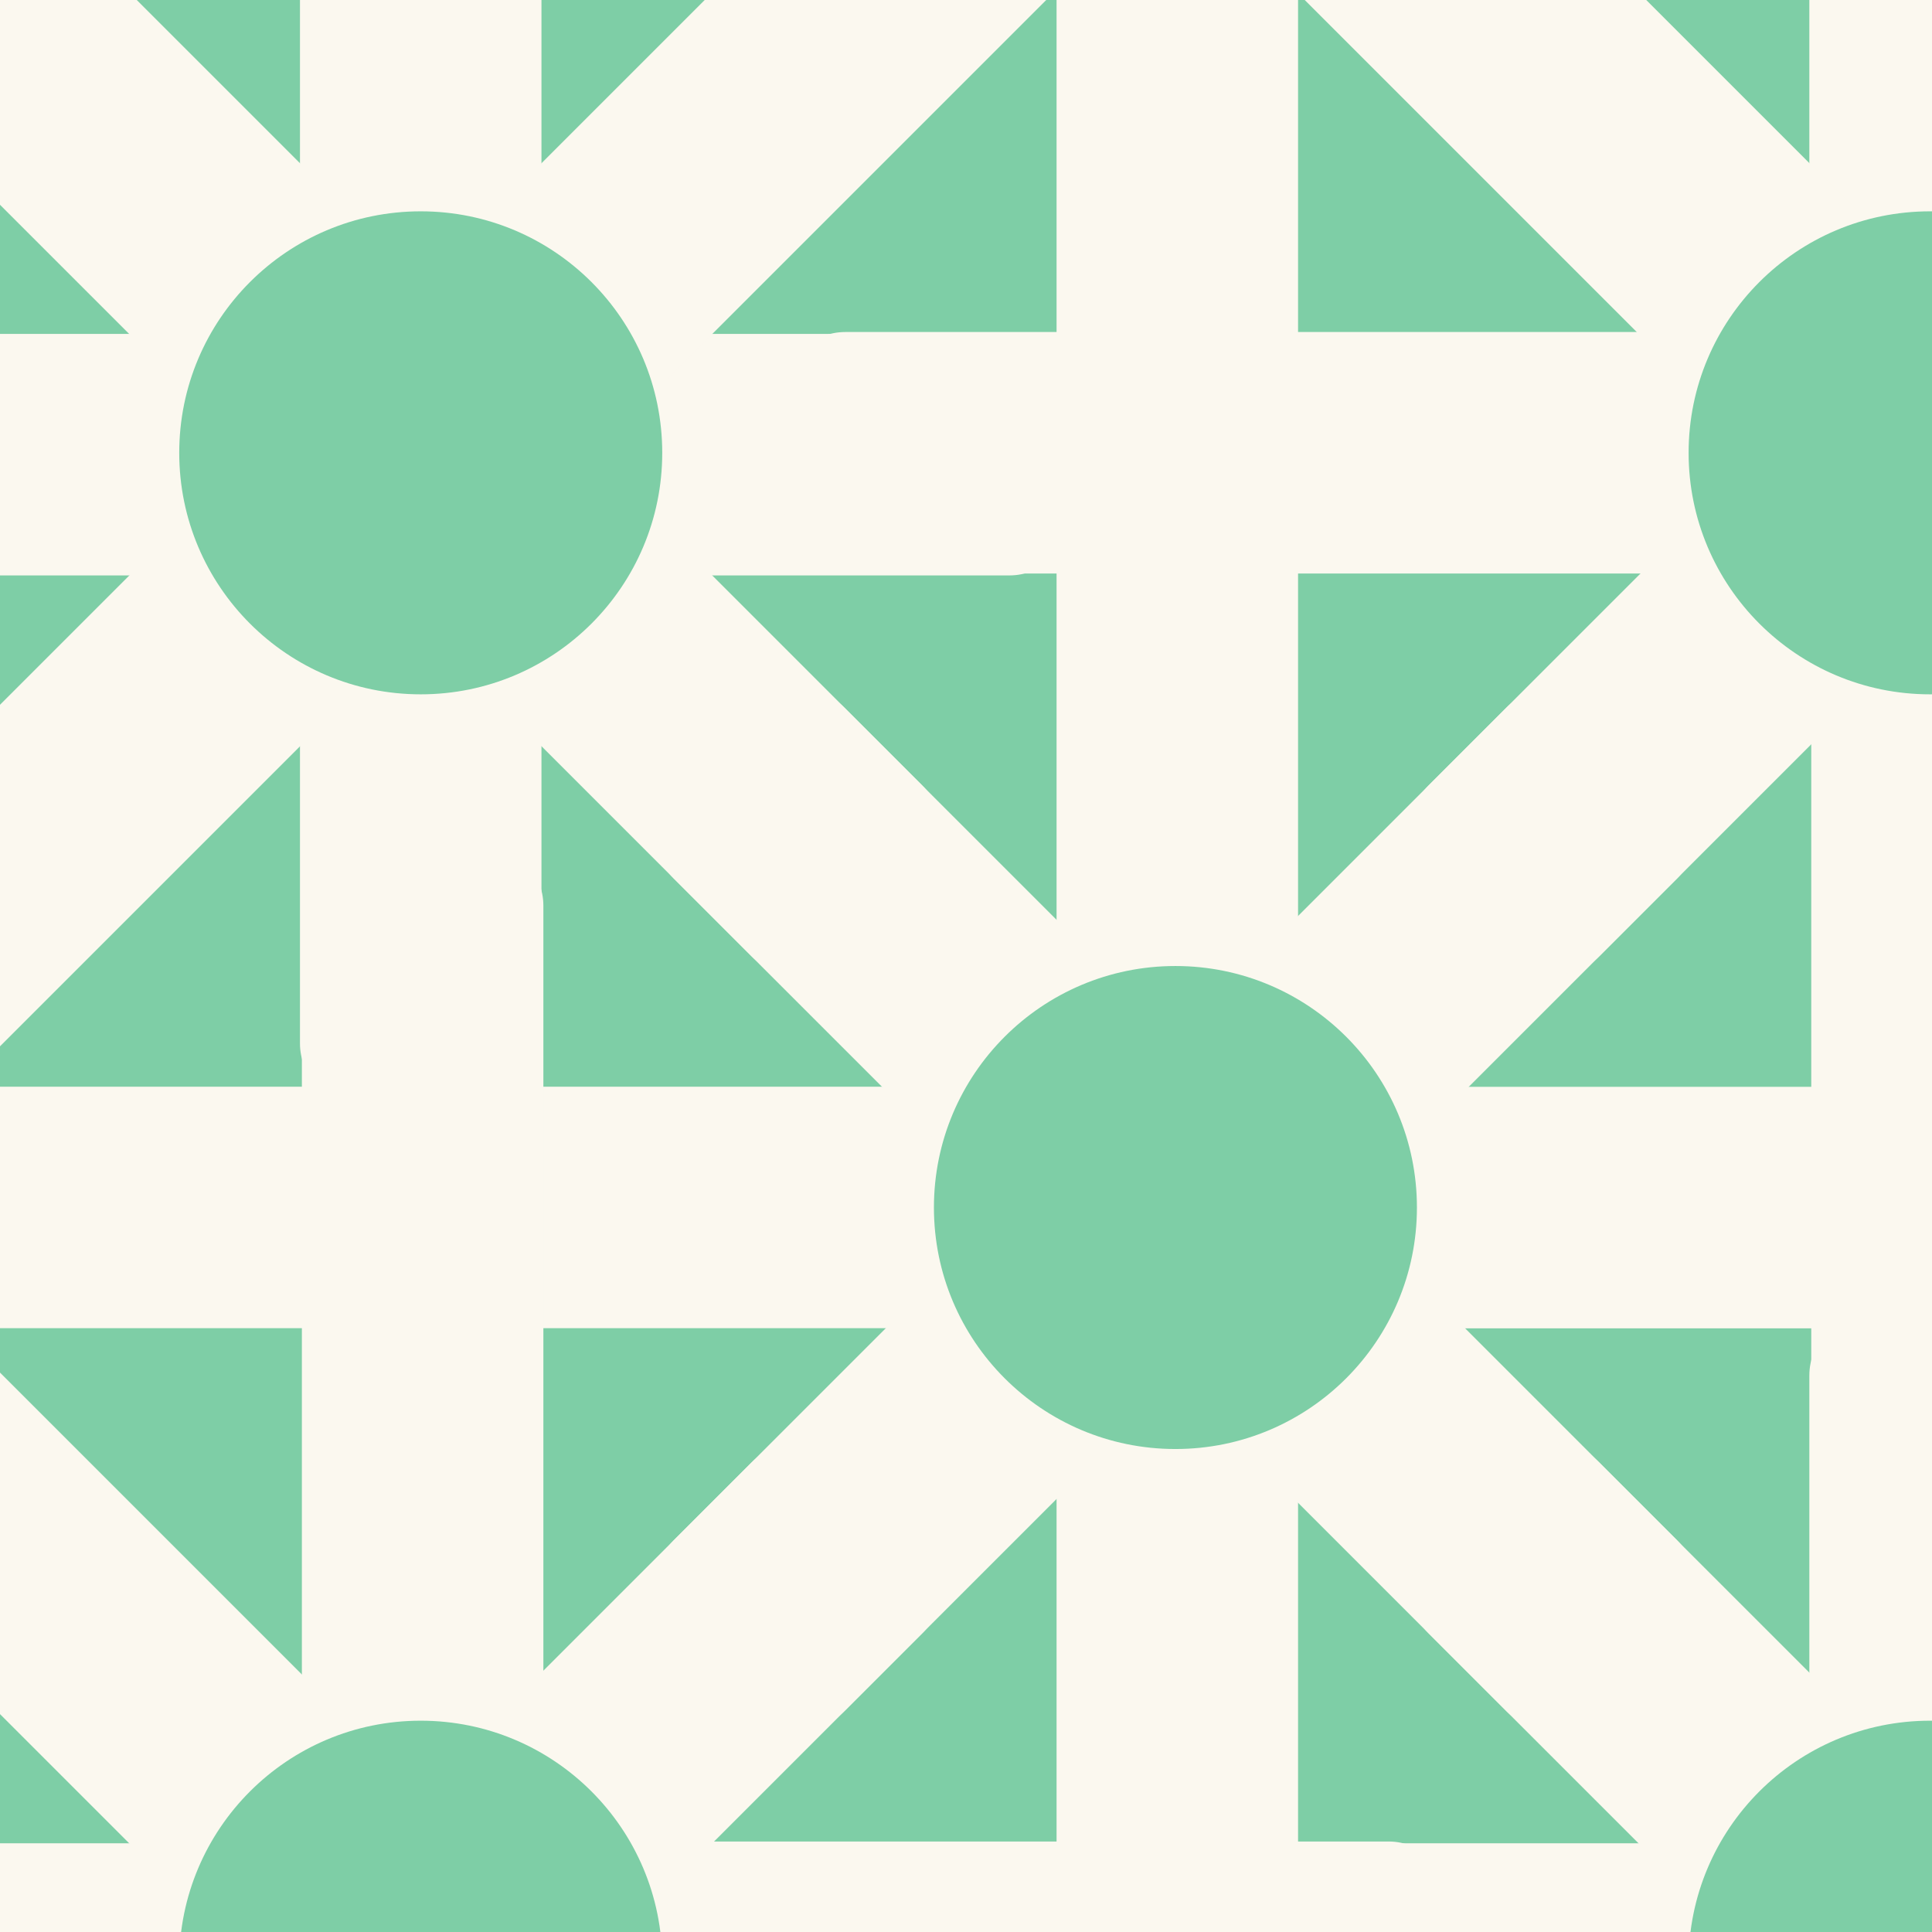
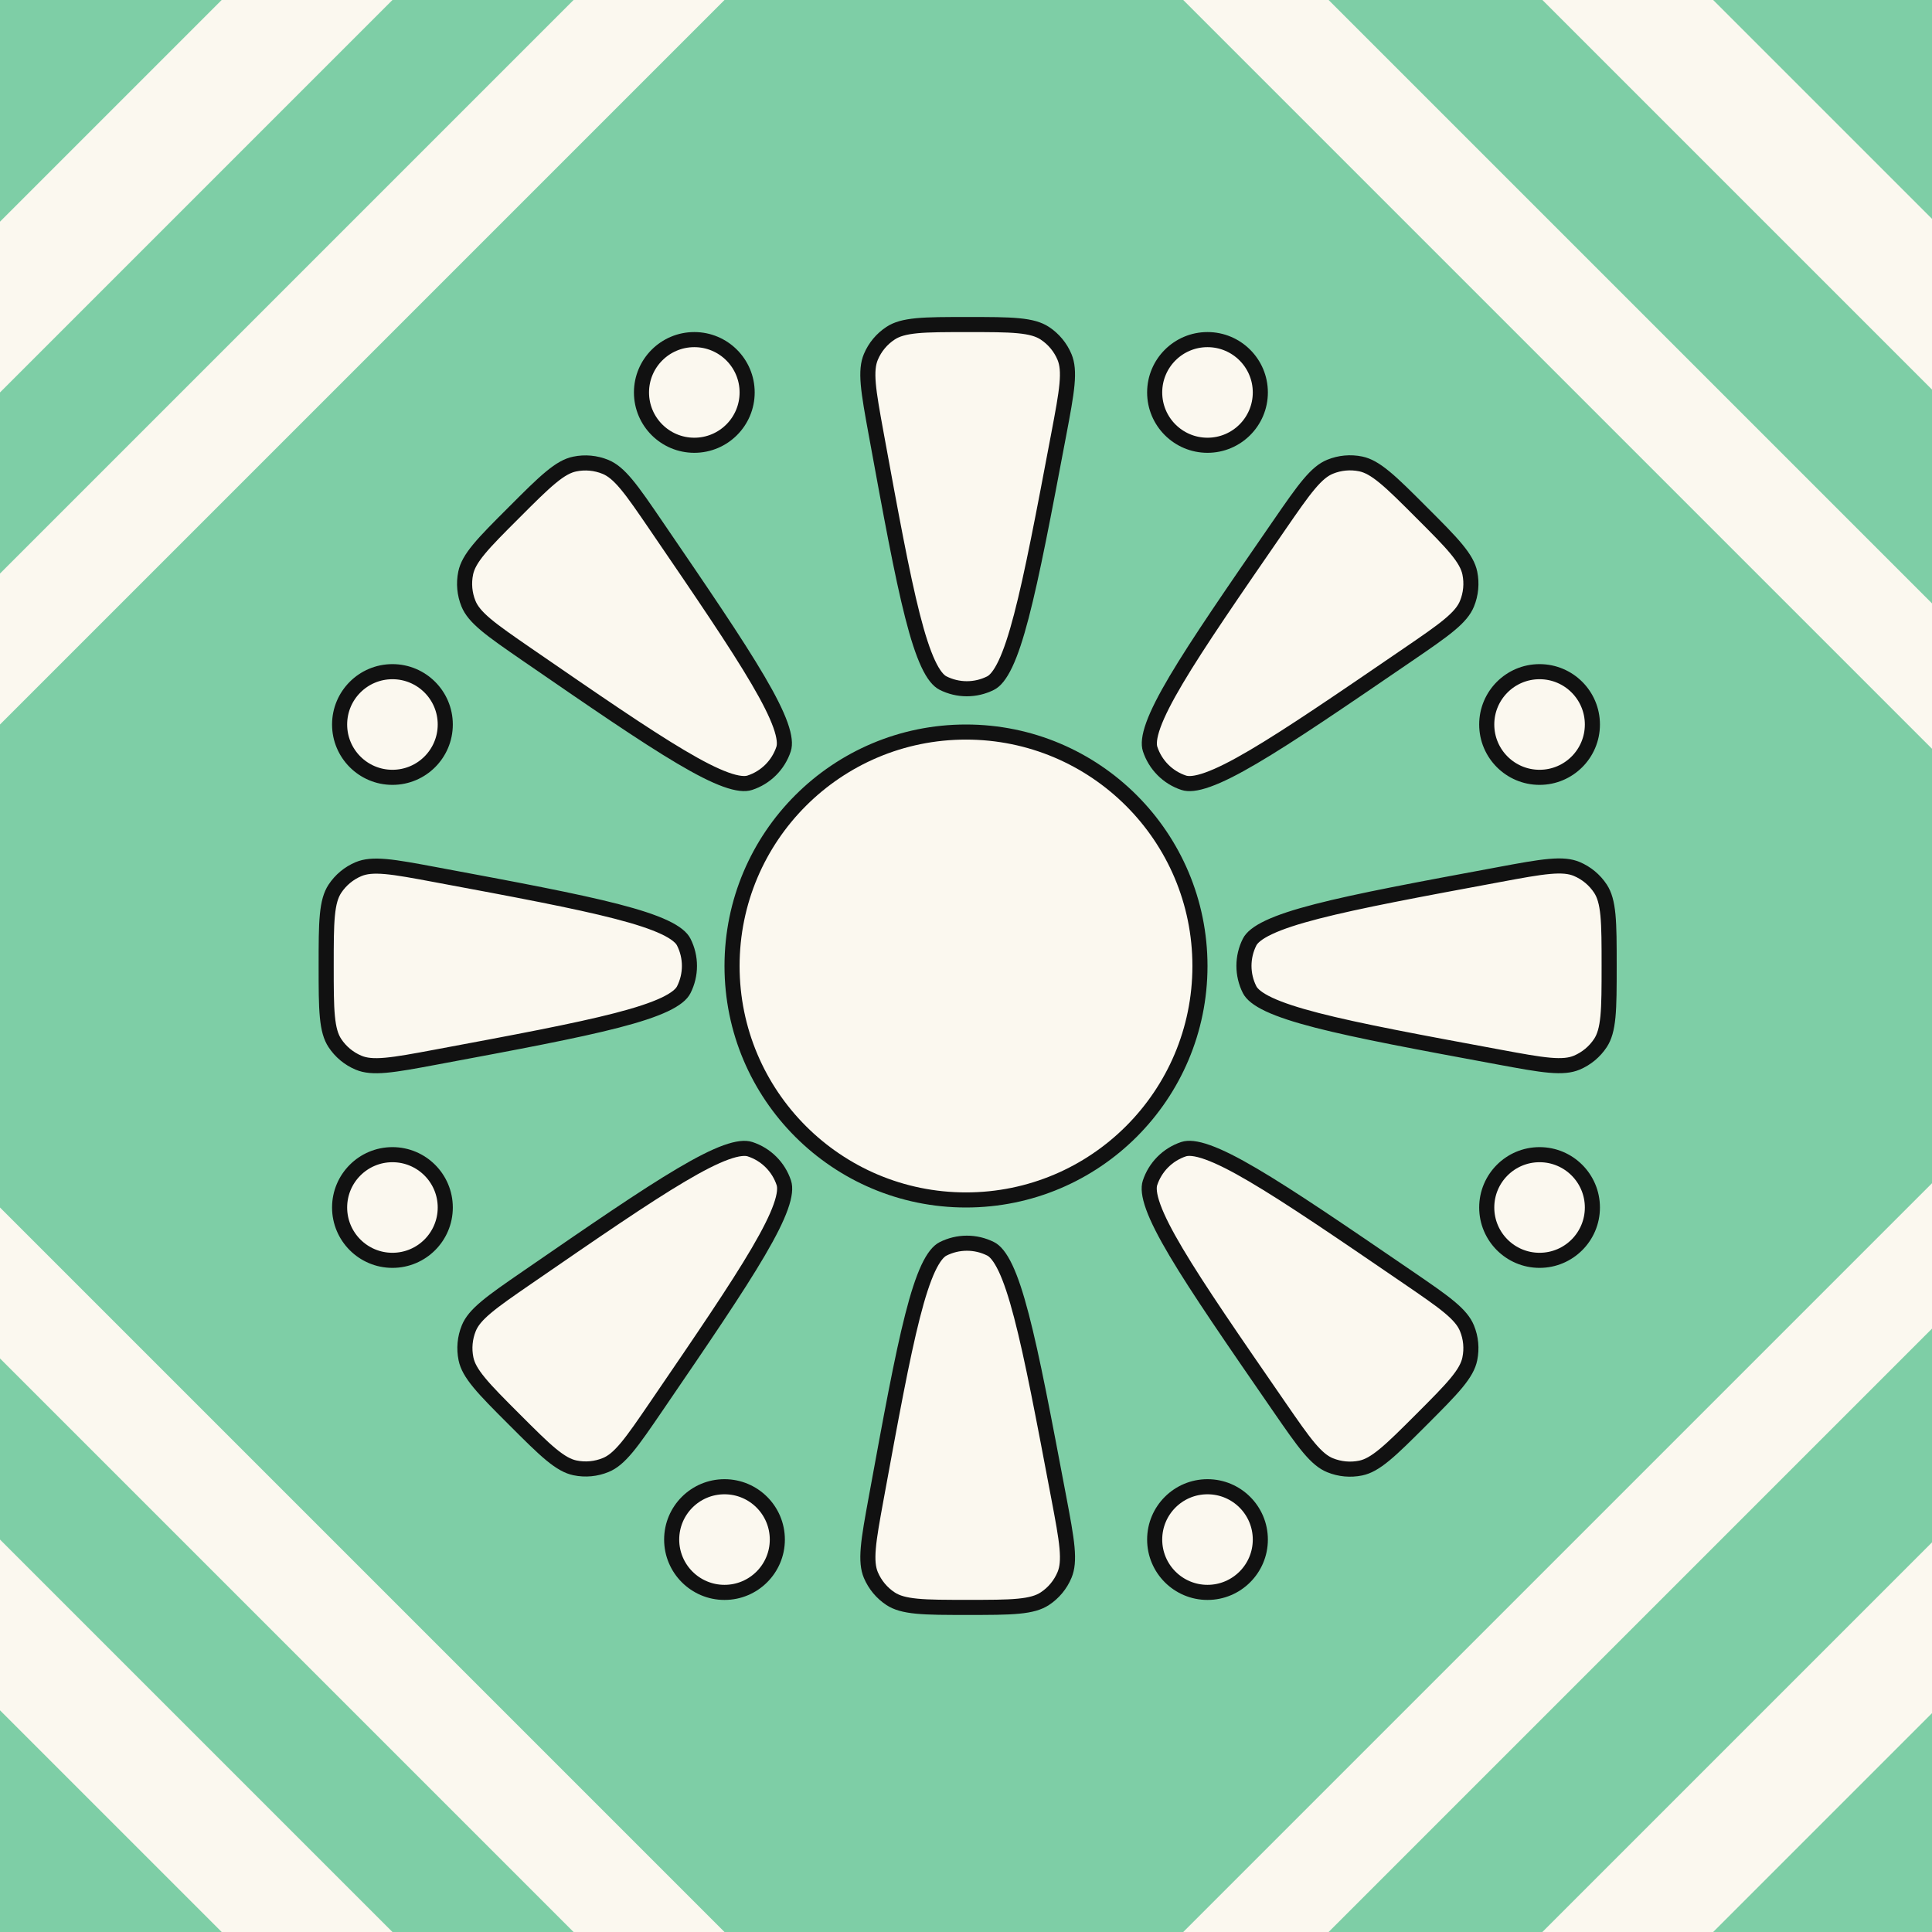
<svg xmlns="http://www.w3.org/2000/svg" width="64" height="64" viewBox="0 0 64 64" fill="none">
-   <g clip-path="url(#clip0_222_3880)">
-     <rect width="64" height="64" transform="matrix(0 1 -1 0 64 0)" fill="#7ECEA6" />
-     <rect x="17.938" y="36.564" width="8" height="16" rx="2" transform="rotate(-180 17.9375 36.5637)" fill="#FBF8EF" />
-     <rect x="17.938" y="9.564" width="8" height="16" rx="2" transform="rotate(-180 17.9375 9.56367)" fill="#FBF8EF" />
-     <rect x="35.438" y="11.061" width="8" height="16" rx="2" transform="rotate(90 35.4375 11.0611)" fill="#FBF8EF" />
-     <rect x="8.438" y="11.061" width="8" height="16" rx="2" transform="rotate(90 8.4375 11.0611)" fill="#FBF8EF" />
-     <rect x="31.969" y="27.437" width="8" height="16" rx="2" transform="rotate(135 31.9688 27.4368)" fill="#FBF8EF" />
-     <rect x="12.875" y="8.345" width="8" height="16" rx="2" transform="rotate(135 12.875 8.34492)" fill="#FBF8EF" />
-     <rect x="31.719" y="-8.375" width="8" height="23.645" rx="2" transform="rotate(45 31.7188 -8.37486)" fill="#FBF8EF" />
-     <rect x="7.223" y="16.124" width="8" height="33.581" rx="2" transform="rotate(45 7.22266 16.1238)" fill="#FBF8EF" />
-     <rect x="21.938" y="7" width="16" height="16" rx="8" transform="rotate(90 21.9375 7)" fill="#7ECEA6" />
-     <rect x="43" y="75.001" width="8" height="29" rx="2" transform="rotate(-180 43 75.0012)" fill="#FBF8EF" />
-     <rect x="43" y="35.001" width="8" height="37" rx="2" transform="rotate(-180 43 35.0012)" fill="#FBF8EF" />
-     <rect x="70" y="36.002" width="8" height="26" rx="2" transform="rotate(90 70 36.0025)" fill="#FBF8EF" />
-     <rect x="33" y="35.999" width="8" height="35" rx="2" transform="rotate(90 33 35.9986)" fill="#FBF8EF" />
-     <rect x="56.969" y="52.437" width="8" height="16" rx="2" transform="rotate(135 56.9688 52.4368)" fill="#FBF8EF" />
-     <rect x="37.875" y="33.345" width="8" height="16" rx="2" transform="rotate(135 37.875 33.3449)" fill="#FBF8EF" />
-     <rect x="51.312" y="22.031" width="8" height="16" rx="2" transform="rotate(45 51.3125 22.0312)" fill="#FBF8EF" />
-     <rect x="32.219" y="41.123" width="8" height="16" rx="2" transform="rotate(45 32.2188 41.1231)" fill="#FBF8EF" />
-     <rect x="46.938" y="32" width="16" height="16" rx="8" transform="rotate(90 46.9375 32)" fill="#7ECEA6" />
-     <rect x="68" y="51.001" width="8" height="30" rx="2" transform="rotate(-180 68 51.0012)" fill="#FBF8EF" />
-     <rect x="67.938" y="9.564" width="8" height="16" rx="2" transform="rotate(-180 67.9375 9.56367)" fill="#FBF8EF" />
-     <rect x="58" y="10.999" width="8" height="32" rx="2" transform="rotate(90 58 10.9986)" fill="#FBF8EF" />
-     <rect x="62.879" y="8.345" width="8" height="24.519" rx="2" transform="rotate(135 62.8789 8.34456)" fill="#FBF8EF" />
-     <rect x="57.219" y="16.123" width="8" height="16" rx="2" transform="rotate(45 57.2188 16.1231)" fill="#FBF8EF" />
-     <rect x="71.938" y="7" width="16" height="16" rx="8" transform="rotate(90 71.9375 7)" fill="#7ECEA6" />
-     <rect x="18" y="60.001" width="8" height="32" rx="2" transform="rotate(-180 18 60.0012)" fill="#FBF8EF" />
-     <rect x="48" y="61.002" width="8" height="29" rx="2" transform="rotate(90 48 61.0025)" fill="#FBF8EF" />
-     <rect x="8.438" y="61.061" width="8" height="16" rx="2" transform="rotate(90 8.4375 61.0611)" fill="#FBF8EF" />
-     <rect x="12.875" y="58.343" width="8" height="32.988" rx="2" transform="rotate(135 12.875 58.3434)" fill="#FBF8EF" />
-     <rect x="26.312" y="47.031" width="8" height="16" rx="2" transform="rotate(45 26.3125 47.0312)" fill="#FBF8EF" />
-     <rect x="21.938" y="57" width="16" height="16" rx="8" transform="rotate(90 21.9375 57)" fill="#7ECEA6" />
-     <rect x="67.938" y="59.564" width="8" height="16" rx="2" transform="rotate(-180 67.9375 59.5637)" fill="#FBF8EF" />
-     <rect x="58.438" y="61.061" width="8" height="16" rx="2" transform="rotate(90 58.4375 61.0611)" fill="#FBF8EF" />
-     <rect x="62.875" y="58.345" width="8" height="16" rx="2" transform="rotate(135 62.875 58.3449)" fill="#FBF8EF" />
-     <rect x="71.938" y="57" width="16" height="16" rx="8" transform="rotate(90 71.9375 57)" fill="#7ECEA6" />
+   <g clip-path="url(#clip0_379_2759)">
+     <rect width="64" height="64" fill="#7ECEA6" />
+     <rect x="-21.828" y="32" width="76.191" height="76.191" transform="rotate(-45 -21.8284 32)" fill="#7ECEA6" />
+     <rect x="-21.828" y="32" width="76.191" height="76.191" transform="rotate(-45 -21.8284 32)" stroke="#FBF8EF" stroke-width="4" />
+     <rect width="62.941" height="62.941" transform="translate(-13 32) rotate(-45)" fill="#FBF8EF" />
+     <rect width="56" height="56" transform="translate(-8 32) rotate(-45)" fill="#7ECEA6" />
+     <path d="M32 24L32.791 29.048L36 25.072L34.161 29.839L38.928 28L34.952 31.209L40 32L34.952 32.791L38.928 36L34.161 34.161L36 38.928L32.791 34.952L32 40L31.209 34.952L28 38.928L29.839 34.161L25.072 36L29.048 32.791L24 32L29.048 31.209L25.072 28L29.839 29.839L28 25.072L31.209 29.048L32 24Z" fill="#7ECEA6" />
+     <path d="M49.668 35.019C46.996 34.524 45.005 34.155 43.626 33.8C42.936 33.622 42.412 33.451 42.037 33.275C41.654 33.095 41.468 32.929 41.395 32.784C41.145 32.288 41.145 31.703 41.395 31.207C41.468 31.063 41.654 30.896 42.036 30.717C42.411 30.54 42.935 30.369 43.626 30.191C45.005 29.836 46.995 29.466 49.667 28.97C50.391 28.835 50.916 28.738 51.33 28.702C51.741 28.665 52.011 28.693 52.233 28.786C52.553 28.921 52.826 29.148 53.017 29.438C53.149 29.639 53.225 29.9 53.265 30.31C53.304 30.724 53.305 31.258 53.305 31.994C53.305 32.73 53.304 33.264 53.265 33.678C53.225 34.088 53.149 34.349 53.017 34.55C52.826 34.84 52.553 35.067 52.233 35.202C52.012 35.295 51.741 35.322 51.331 35.286C50.917 35.25 50.392 35.153 49.668 35.019Z" fill="#FBF8EF" stroke="#111111" stroke-width="0.5" />
+     <path d="M10.805 31.997C10.805 31.262 10.805 30.729 10.845 30.316C10.884 29.907 10.96 29.646 11.091 29.445C11.283 29.153 11.557 28.925 11.88 28.79C12.101 28.698 12.371 28.671 12.781 28.707C13.194 28.744 13.719 28.842 14.441 28.977C17.091 29.471 19.066 29.84 20.434 30.194C21.119 30.371 21.639 30.542 22.011 30.717C22.391 30.896 22.576 31.062 22.649 31.206C22.902 31.703 22.902 32.292 22.649 32.789C22.576 32.933 22.391 33.099 22.011 33.278C21.639 33.453 21.119 33.624 20.434 33.801C19.065 34.155 17.091 34.523 14.441 35.018C13.719 35.153 13.194 35.25 12.781 35.287C12.371 35.324 12.101 35.297 11.88 35.204C11.557 35.069 11.283 34.841 11.091 34.549C10.96 34.349 10.884 34.088 10.845 33.678C10.805 33.265 10.805 32.732 10.805 31.997Z" fill="#FBF8EF" stroke="#111111" stroke-width="0.5" />
+     <path d="M35.071 14.396C34.568 17.056 34.193 19.037 33.834 20.41C33.655 21.096 33.483 21.618 33.306 21.991C33.125 22.372 32.959 22.557 32.814 22.629C32.317 22.879 31.73 22.878 31.234 22.625C31.09 22.551 30.924 22.365 30.746 21.983C30.572 21.609 30.402 21.087 30.227 20.399C29.876 19.024 29.513 17.041 29.026 14.379C28.894 13.657 28.799 13.133 28.763 12.721C28.728 12.311 28.756 12.042 28.849 11.821C28.984 11.5 29.212 11.227 29.503 11.037C29.703 10.905 29.963 10.83 30.373 10.79C30.785 10.751 31.317 10.751 32.05 10.751C32.788 10.751 33.323 10.751 33.737 10.791C34.148 10.83 34.41 10.907 34.611 11.039C34.902 11.231 35.13 11.505 35.264 11.827C35.356 12.049 35.383 12.32 35.345 12.732C35.307 13.146 35.208 13.672 35.071 14.396Z" fill="#FBF8EF" stroke="#111111" stroke-width="0.5" />
+     <path d="M32.051 53.247C31.317 53.247 30.785 53.247 30.373 53.207C29.964 53.168 29.703 53.092 29.503 52.961C29.212 52.77 28.985 52.497 28.849 52.177C28.756 51.956 28.729 51.686 28.764 51.277C28.799 50.864 28.895 50.34 29.027 49.619C29.515 46.957 29.878 44.974 30.229 43.599C30.404 42.911 30.574 42.389 30.748 42.014C30.927 41.633 31.092 41.447 31.236 41.373C31.732 41.121 32.319 41.119 32.816 41.369C32.961 41.441 33.127 41.627 33.308 42.007C33.485 42.38 33.657 42.902 33.836 43.589C34.195 44.962 34.569 46.943 35.072 49.602C35.209 50.326 35.308 50.852 35.346 51.266C35.383 51.678 35.357 51.949 35.264 52.171C35.13 52.493 34.903 52.767 34.611 52.959C34.41 53.091 34.149 53.168 33.737 53.207C33.324 53.247 32.788 53.247 32.051 53.247Z" fill="#FBF8EF" stroke="#111111" stroke-width="0.5" />
+     <path d="M46.645 21.683C44.404 23.215 42.735 24.357 41.508 25.077C40.894 25.438 40.403 25.686 40.013 25.825C39.616 25.968 39.366 25.981 39.213 25.93C38.685 25.756 38.272 25.34 38.099 24.812C38.049 24.659 38.064 24.409 38.208 24.012C38.349 23.623 38.599 23.133 38.962 22.52C39.687 21.297 40.836 19.632 42.377 17.398C42.794 16.793 43.097 16.355 43.364 16.038C43.629 15.723 43.839 15.551 44.062 15.461C44.383 15.33 44.736 15.298 45.076 15.368C45.311 15.417 45.549 15.548 45.867 15.81C46.187 16.073 46.564 16.45 47.083 16.97C47.605 17.491 47.983 17.869 48.247 18.19C48.51 18.509 48.641 18.748 48.69 18.984C48.76 19.324 48.727 19.678 48.595 20C48.504 20.223 48.331 20.434 48.014 20.698C47.695 20.965 47.253 21.267 46.645 21.683Z" fill="#FBF8EF" stroke="#111111" stroke-width="0.5" />
+     <path d="M17.036 47.02C16.517 46.501 16.141 46.125 15.878 45.805C15.616 45.488 15.486 45.251 15.437 45.016C15.366 44.675 15.398 44.32 15.53 43.997C15.62 43.775 15.792 43.565 16.107 43.301C16.424 43.034 16.862 42.732 17.466 42.316C19.689 40.785 21.345 39.645 22.563 38.925C23.172 38.564 23.66 38.316 24.048 38.175C24.442 38.033 24.691 38.018 24.844 38.068C25.375 38.24 25.791 38.655 25.966 39.185C26.016 39.338 26.003 39.587 25.861 39.982C25.723 40.37 25.476 40.859 25.118 41.47C24.403 42.691 23.269 44.351 21.747 46.58C21.332 47.188 21.03 47.629 20.765 47.948C20.5 48.265 20.291 48.438 20.068 48.529C19.745 48.663 19.39 48.696 19.047 48.625C18.812 48.576 18.574 48.445 18.255 48.183C17.935 47.919 17.557 47.541 17.036 47.02Z" fill="#FBF8EF" stroke="#111111" stroke-width="0.5" />
+     <path d="M21.738 17.417C23.26 19.646 24.394 21.307 25.109 22.528C25.468 23.139 25.714 23.628 25.853 24.016C25.994 24.412 26.008 24.66 25.957 24.814C25.782 25.343 25.366 25.758 24.836 25.93C24.682 25.98 24.434 25.966 24.039 25.823C23.651 25.683 23.163 25.434 22.554 25.073C21.336 24.352 19.68 23.212 17.456 21.681C16.852 21.264 16.414 20.962 16.097 20.696C15.782 20.431 15.611 20.221 15.52 20C15.388 19.677 15.356 19.322 15.427 18.981C15.476 18.746 15.606 18.508 15.868 18.191C16.131 17.872 16.508 17.495 17.027 16.977C17.547 16.456 17.925 16.078 18.246 15.814C18.564 15.551 18.803 15.42 19.038 15.372C19.38 15.301 19.736 15.334 20.059 15.467C20.281 15.559 20.491 15.731 20.755 16.048C21.021 16.367 21.323 16.809 21.738 17.417Z" fill="#FBF8EF" stroke="#111111" stroke-width="0.5" />
+     <path d="M47.083 47.03C46.563 47.549 46.186 47.926 45.866 48.189C45.549 48.451 45.311 48.582 45.076 48.631C44.736 48.701 44.383 48.669 44.061 48.538C43.839 48.448 43.628 48.277 43.363 47.962C43.096 47.645 42.793 47.206 42.376 46.602C40.834 44.367 39.685 42.702 38.959 41.478C38.596 40.866 38.345 40.375 38.204 39.986C38.06 39.589 38.045 39.34 38.095 39.186C38.268 38.658 38.681 38.243 39.208 38.068C39.362 38.017 39.611 38.03 40.009 38.173C40.398 38.312 40.891 38.56 41.504 38.921C42.732 39.642 44.402 40.783 46.643 42.315C47.252 42.732 47.694 43.034 48.013 43.3C48.331 43.565 48.503 43.776 48.594 43.998C48.727 44.32 48.76 44.674 48.689 45.015C48.641 45.251 48.51 45.49 48.247 45.809C47.982 46.13 47.604 46.508 47.083 47.03Z" fill="#FBF8EF" stroke="#111111" stroke-width="0.5" />
+     <rect x="24.25" y="24.25" width="15.5" height="15.5" rx="7.75" fill="#FBF8EF" stroke="#111111" stroke-width="0.5" />
+     <rect x="49.25" y="22.25" width="3.5" height="3.5" rx="1.75" fill="#FBF8EF" stroke="#111111" stroke-width="0.5" />
+     <rect x="49.25" y="38.25" width="3.5" height="3.5" rx="1.75" fill="#FBF8EF" stroke="#111111" stroke-width="0.5" />
+     <rect x="38.25" y="49.25" width="3.5" height="3.5" rx="1.75" fill="#FBF8EF" stroke="#111111" stroke-width="0.5" />
+     <rect x="22.25" y="49.25" width="3.5" height="3.5" rx="1.75" fill="#FBF8EF" stroke="#111111" stroke-width="0.5" />
+     <rect x="11.25" y="38.25" width="3.5" height="3.5" rx="1.75" fill="#FBF8EF" stroke="#111111" stroke-width="0.5" />
+     <rect x="11.25" y="22.25" width="3.5" height="3.5" rx="1.75" fill="#FBF8EF" stroke="#111111" stroke-width="0.5" />
+     <rect x="21.25" y="11.25" width="3.5" height="3.5" rx="1.75" fill="#FBF8EF" stroke="#111111" stroke-width="0.5" />
+     <rect x="38.25" y="11.25" width="3.5" height="3.5" rx="1.75" fill="#FBF8EF" stroke="#111111" stroke-width="0.5" />
  </g>
  <defs>
-     <clipPath id="clip0_222_3880">
-       <rect width="64" height="64" fill="white" transform="matrix(0 1 -1 0 64 0)" />
+     <clipPath id="clip0_379_2759">
+       <rect width="64" height="64" fill="white" />
    </clipPath>
  </defs>
</svg>
